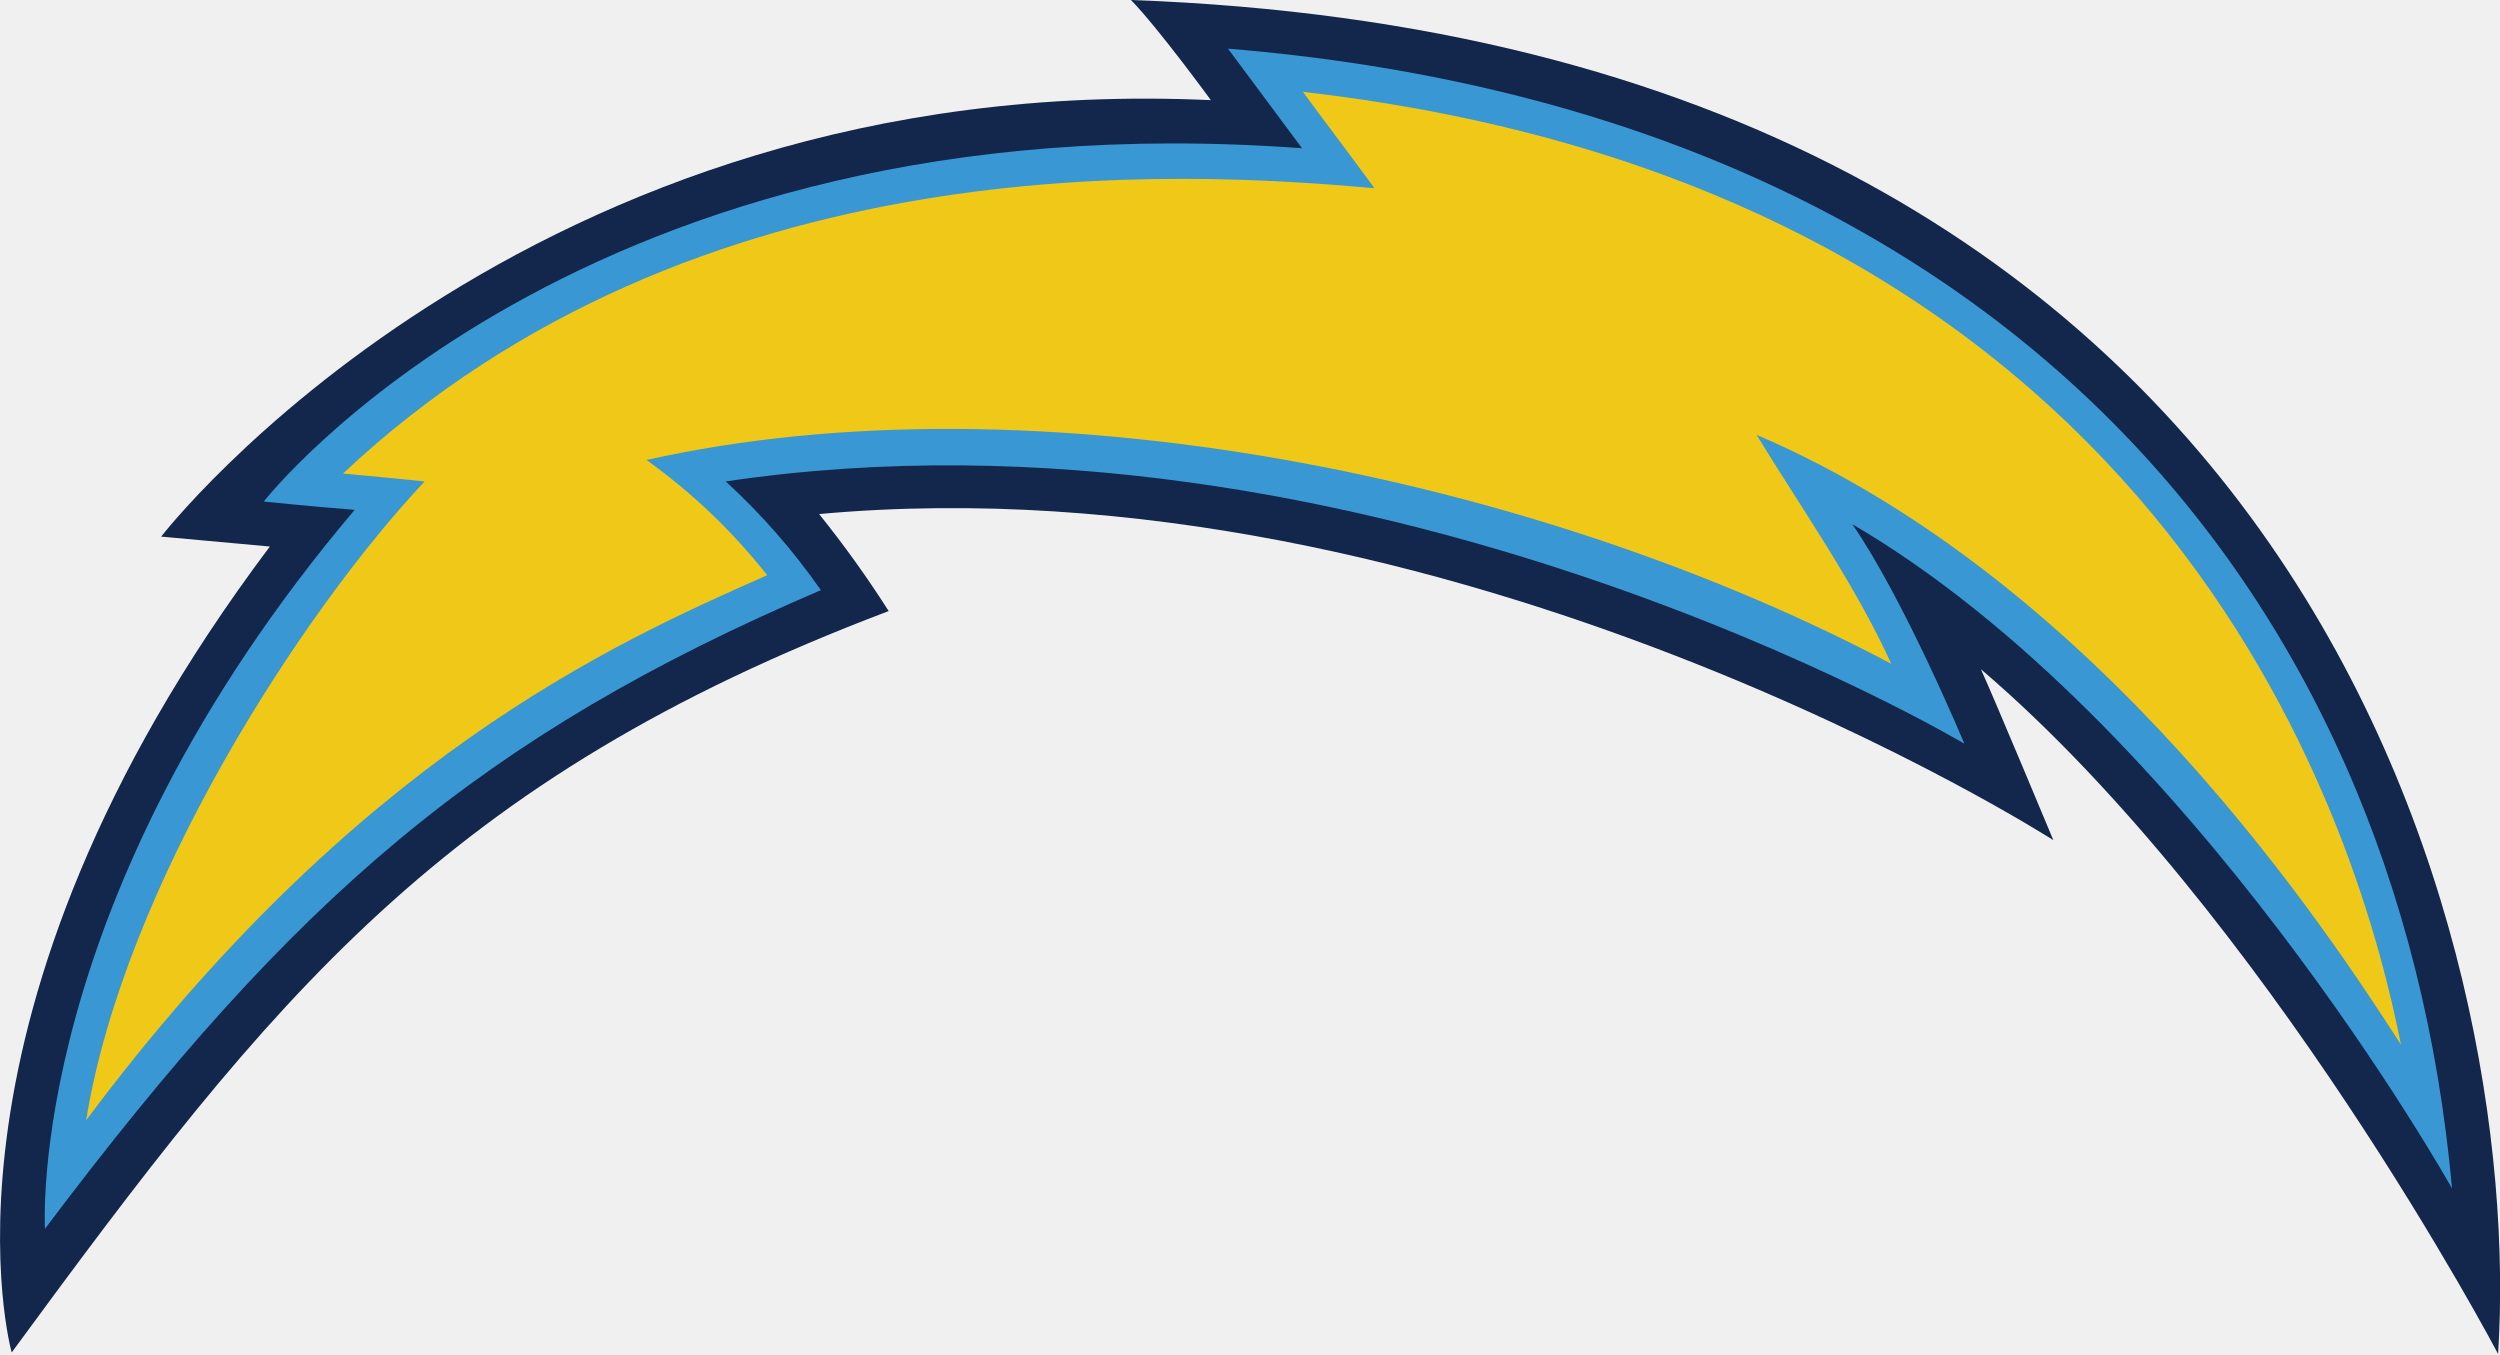
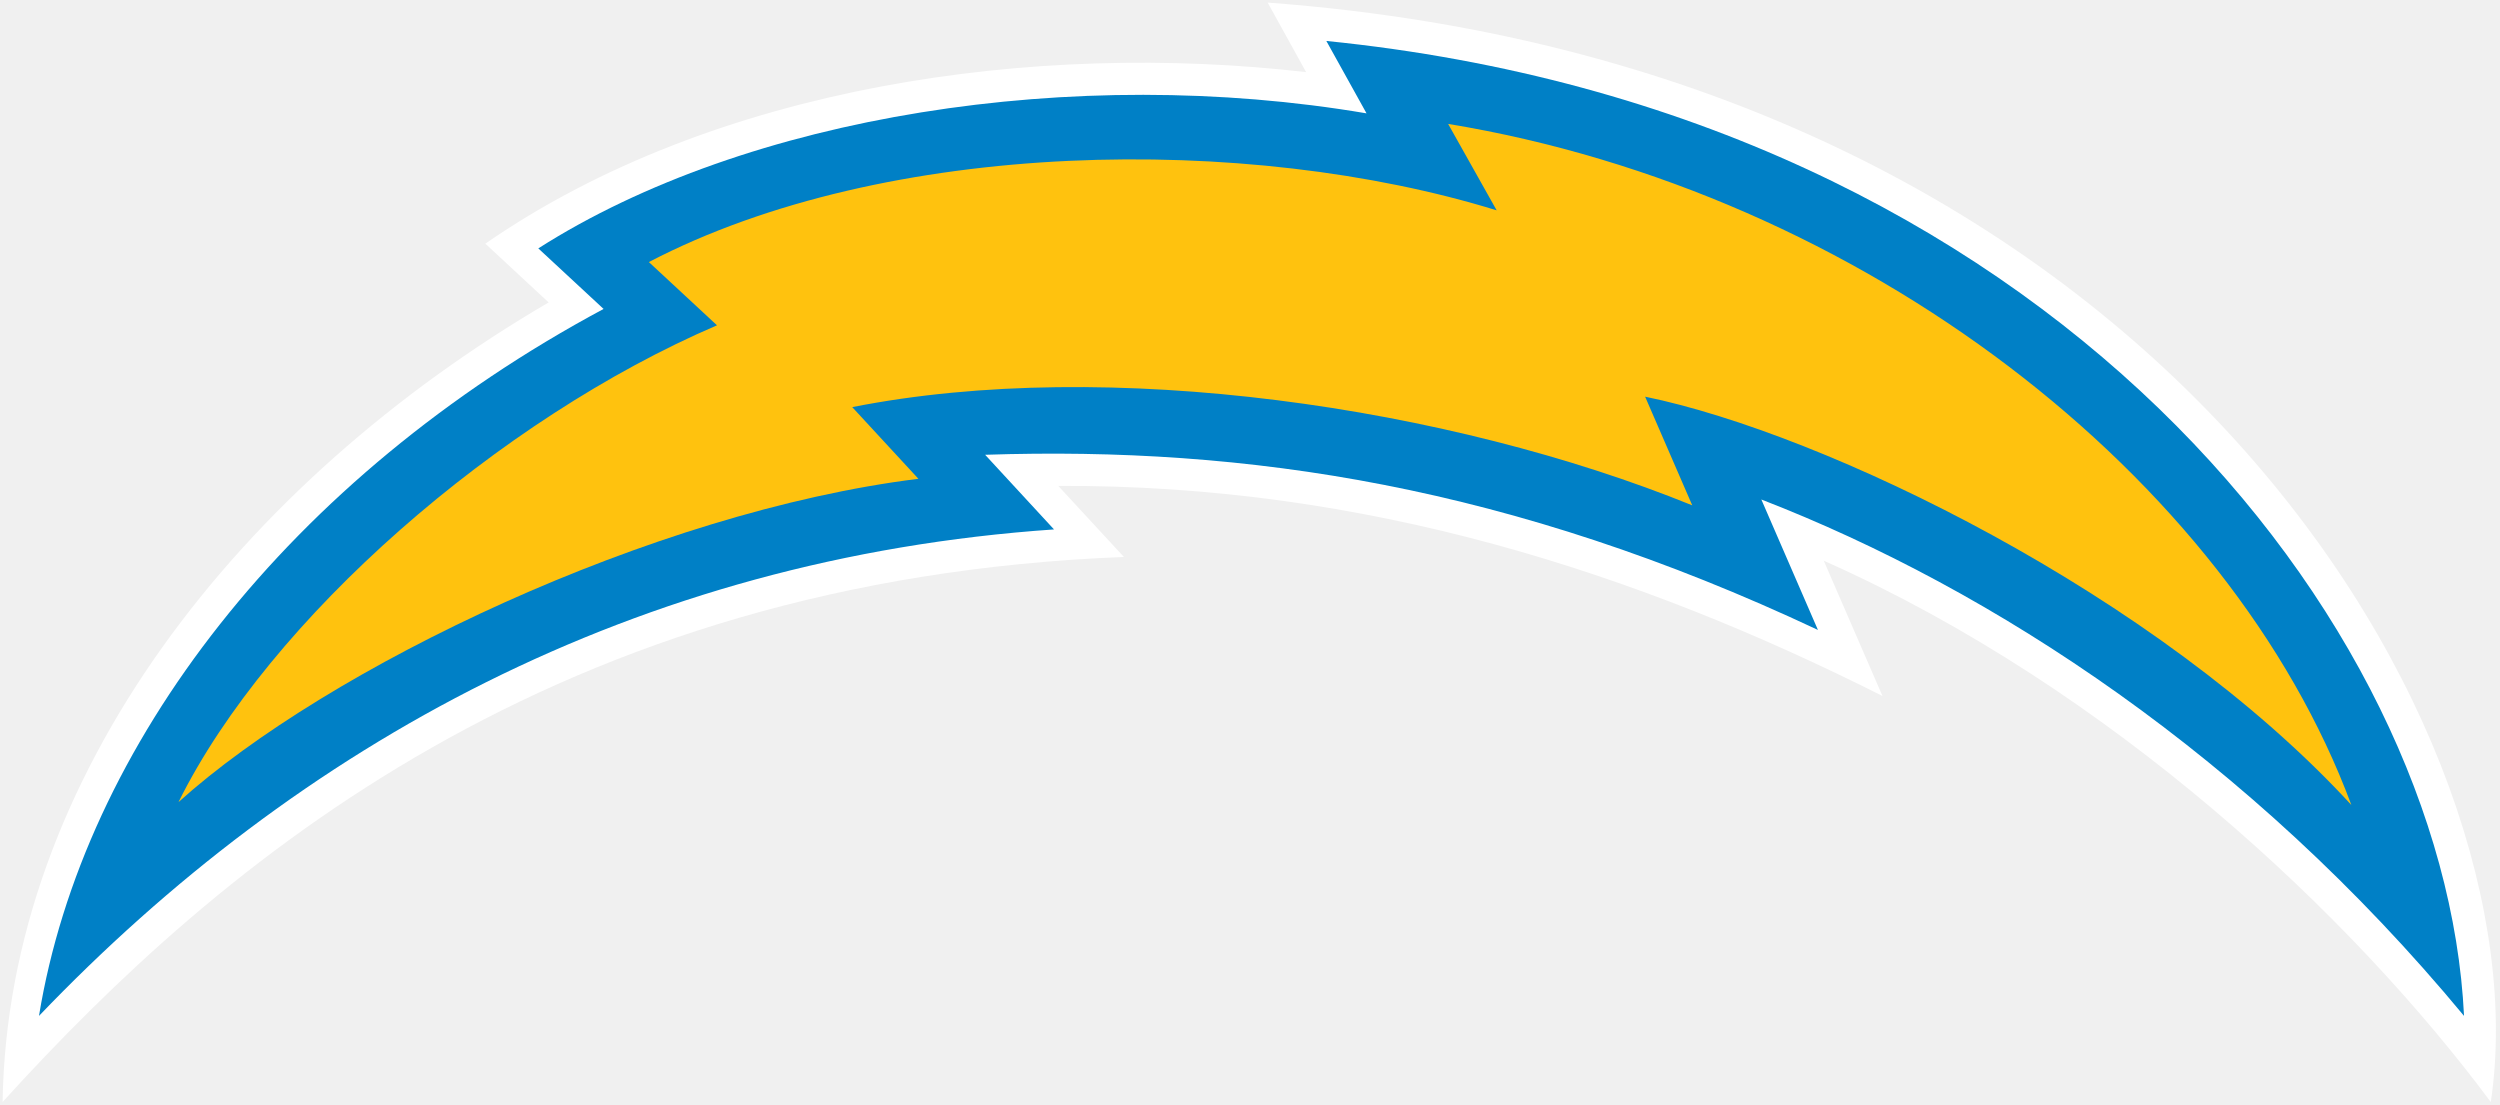
- <svg xmlns="http://www.w3.org/2000/svg" viewBox="0 0 183.98 99.66">
-   <defs>
-     <style>.a{fill:#12274b;}.b{fill:#3997d3;}.c{fill:#f0c818;}</style>
-   </defs>
-   <path class="a" d="M83.23 0c2 2.05 5.88 7.37 5.88 7.37-50.68-2.31-77.25 32.12-77.25 32.12l8 .73c-26 34.59-19 59.31-19 59.31 19.15-26.1 31.71-42.14 64.54-54.56a79.88 79.88 0 0 0-5.12-7.14c46.8-4.26 90.83 24 90.83 24s-4.28-10.27-5.33-12.58c21 17.93 38.06 50.39 38.06 50.39C185.73 70.2 170.58 3.16 83.23 0z" />
-   <path class="b" d="M180.45 87.46c-4-44.41-33.88-79.25-90.08-83.88l5.45 7.33c-53.13-3.92-76.41 26-76.41 26s3.59.37 6.69.61C1.79 66.26 3.31 90.43 3.31 90.43c18.37-24.42 32.06-36.27 57.1-47a48.52 48.52 0 0 0-7-8c47-7 91.15 19.3 91.15 19.3s-4.39-10.55-8.24-16.15c24.92 14.57 44.13 48.88 44.13 48.88z" />
-   <path class="c" d="M95.89 6.76c1.45 2 3 4 5.26 7.09-14-1.24-49.84-3.5-75.91 21 0 0 6 .55 6 .59-9 9.57-22.11 29.74-24.9 47 19.85-26.58 38.54-35 50.12-40.11a43.88 43.88 0 0 0-8.88-8.48c28.6-6.4 65.71 1.29 91.6 15-2.62-5.8-6.78-11.71-9.91-16.85 25.34 10.84 42.12 36.68 47.42 44.87-2.82-14.2-15.88-62.66-80.8-70.11z" />
+ <svg xmlns="http://www.w3.org/2000/svg" fill="none" viewBox="9.5 143.5 481 212.5">
+   <path fill="#fff" fill-rule="evenodd" d="M488.72 355.52c-26.6-35.82-73.03-79.57-128.33-104.14l11.3 26.03c-47.04-23.69-99.32-40.7-158.58-40.42l12.63 13.67C116.27 254.95 52.05 309.23 10 355.52c.98-62.67 45.9-119.28 105.06-153.83l-12.18-11.31c44.04-30.48 105.8-39.03 157.92-33L253.4 144c172.68 12.83 245.82 141.7 235.33 211.52" clip-rule="evenodd" />
+   <path fill="#0080c6" fill-rule="evenodd" d="M212.3 245.37 199.04 231c50.28-1.67 101.1 5.9 160.23 33.7l-10.89-25.1c44.51 17.24 93.84 49.43 135.2 99.36-3.65-75.6-80-173.57-218.89-187.58l7.73 13.93c-56.14-9.54-119.2.38-159.35 25.98l12.56 11.65C65.2 235.34 25.53 286.88 17 338.96c49.87-52.08 114.7-88.05 195.3-93.6" clip-rule="evenodd" />
+   <path fill="#ffc20e" fill-rule="evenodd" d="M461.9 298.38c-23.53-63.35-94.32-117.96-173.78-131.04l9.34 16.63c-47.86-14.8-117.4-13.9-163.12 9.95l13.11 12.17c-41.9 17.96-86.11 56.41-103.61 91.74 28.7-25.88 91.14-55.85 142.36-62.21l-12.73-13.79c49.23-9.76 114.84-.1 161.62 18.9l-9.07-20.91c34.44 7.06 98.47 37.84 135.88 78.56" clip-rule="evenodd" />
</svg>
